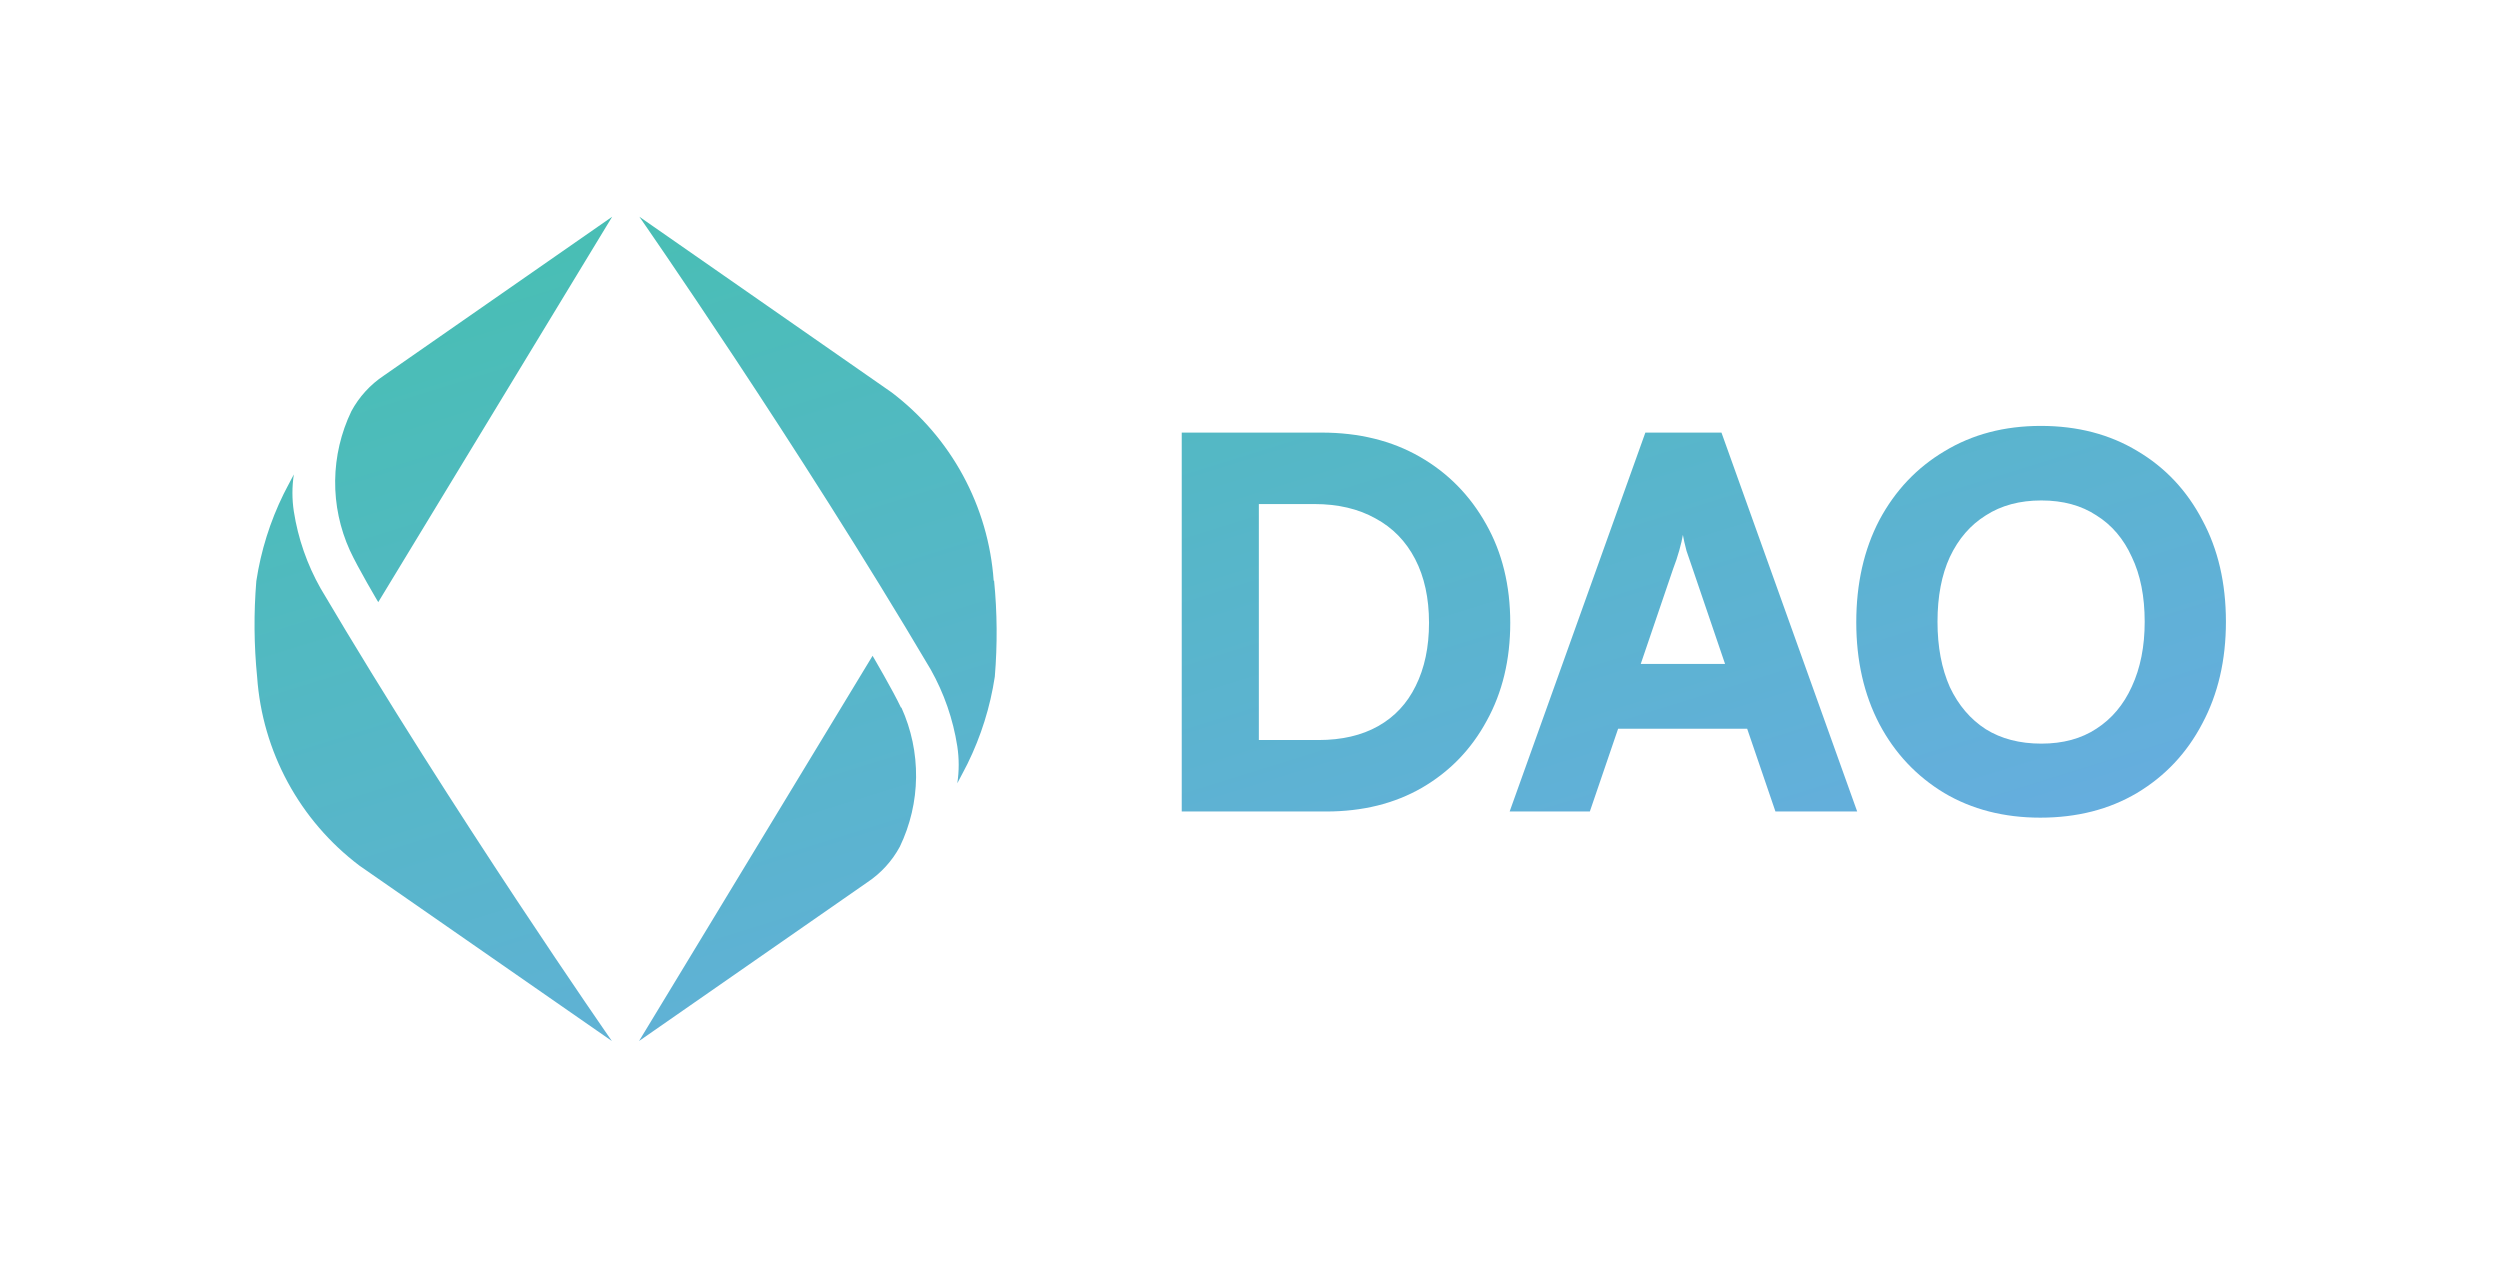
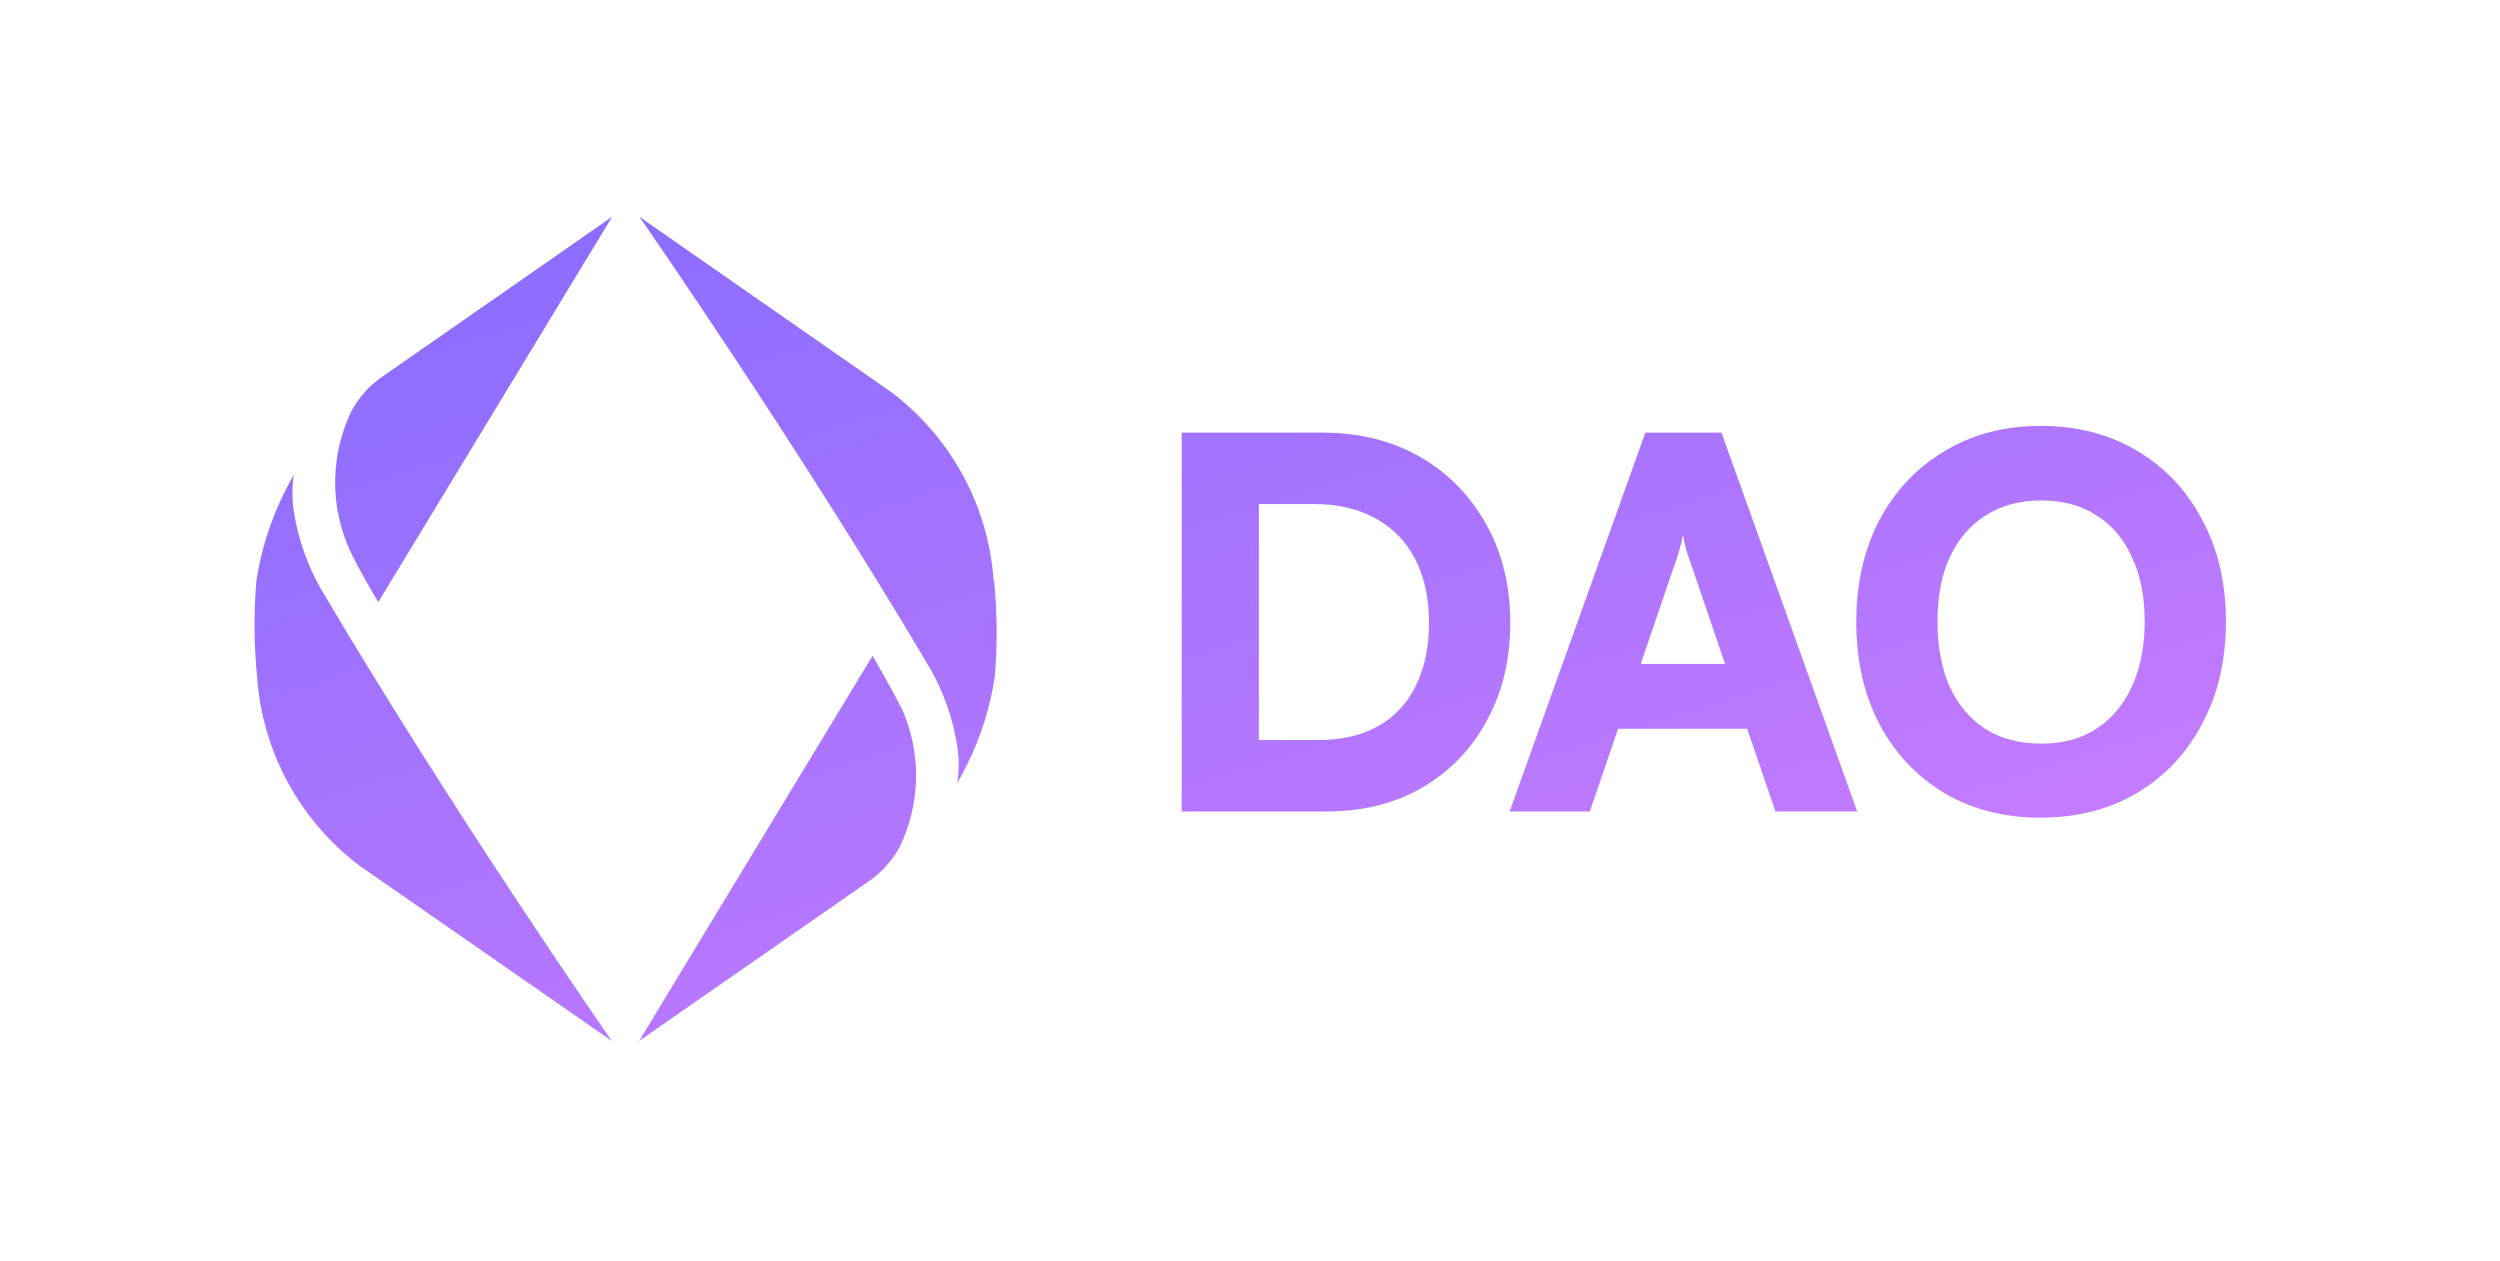
<svg xmlns="http://www.w3.org/2000/svg" width="992" height="500" viewBox="0 0 992 500" fill="none">
  <path d="M139.423 163.173C142.492 157.476 146.92 152.619 152.319 149.031L242.912 86L150.088 238.931C150.088 238.931 141.978 225.275 138.814 218.365C134.873 209.677 132.885 200.236 132.99 190.702C133.095 181.168 135.291 171.772 139.423 163.173ZM102.034 268.669C103.057 283.294 107.204 297.532 114.198 310.43C121.191 323.329 130.87 334.589 142.586 343.458L242.79 413.075C242.79 413.075 180.096 323.054 127.217 233.477C121.863 224.013 118.264 213.666 116.592 202.931C115.852 198.07 115.852 193.125 116.592 188.264C115.213 190.81 112.537 196.022 112.537 196.022C107.175 206.917 103.523 218.568 101.709 230.568C100.665 243.252 100.774 256.004 102.034 268.669ZM357.512 280.79C354.267 273.881 346.238 260.224 346.238 260.224L253.577 413.075L344.17 350.084C349.568 346.496 353.997 341.64 357.066 335.943C361.198 327.343 363.393 317.947 363.499 308.414C363.604 298.88 361.616 289.438 357.674 280.75L357.512 280.79ZM394.292 230.446C393.269 215.822 389.122 201.583 382.129 188.685C375.135 175.787 365.456 164.526 353.74 155.658L253.698 86C253.698 86 316.351 176.021 369.272 265.598C374.611 275.065 378.196 285.412 379.856 296.144C380.596 301.005 380.596 305.95 379.856 310.811C381.235 308.265 383.911 303.053 383.911 303.053C389.273 292.158 392.925 280.507 394.738 268.507C395.796 255.824 395.701 243.072 394.455 230.406L394.292 230.446Z" fill="url(#paint0_linear_36_39)" />
  <path d="M526.236 322H468.912V171.652H524.4C539.224 171.652 552.212 174.848 563.364 181.24C574.516 187.632 583.288 196.54 589.68 207.964C596.072 219.252 599.268 232.308 599.268 247.132C599.268 261.82 596.14 274.808 589.884 286.096C583.764 297.384 575.196 306.224 564.18 312.616C553.3 318.872 540.652 322 526.236 322ZM499.512 185.728V308.332L485.028 293.644H523.176C532.424 293.644 540.312 291.808 546.84 288.136C553.368 284.464 558.332 279.16 561.732 272.224C565.268 265.152 567.036 256.788 567.036 247.132C567.036 237.34 565.2 228.908 561.528 221.836C557.856 214.764 552.62 209.392 545.82 205.72C539.02 201.912 530.928 200.008 521.544 200.008H485.028L499.512 185.728Z" fill="url(#paint1_linear_36_39)" />
  <path d="M630.851 322H599.027L652.883 171.652H683.075L736.931 322H704.495L693.275 289.156H642.071L630.851 322ZM663.899 225.712L651.047 263.452H684.503L671.651 225.712C670.835 223.4 670.019 221.02 669.203 218.572C668.523 215.988 668.047 213.88 667.775 212.248C667.503 213.88 667.027 215.92 666.347 218.368C665.667 220.816 664.851 223.264 663.899 225.712Z" fill="url(#paint2_linear_36_39)" />
  <path d="M883.246 246.724C883.246 261.956 880.118 275.42 873.862 287.116C867.742 298.812 859.106 307.992 847.954 314.656C836.938 321.184 824.154 324.448 809.602 324.448C795.186 324.448 782.47 321.184 771.454 314.656C760.438 307.992 751.87 298.88 745.75 287.32C739.63 275.624 736.57 262.16 736.57 246.928C736.57 231.56 739.63 218.028 745.75 206.332C752.006 194.636 760.642 185.524 771.658 178.996C782.674 172.332 795.39 169 809.806 169C824.358 169 837.142 172.332 848.158 178.996C859.174 185.524 867.742 194.636 873.862 206.332C880.118 217.892 883.246 231.356 883.246 246.724ZM851.014 246.724C851.014 236.66 849.314 228.092 845.914 221.02C842.65 213.812 837.958 208.304 831.838 204.496C825.854 200.552 818.578 198.58 810.01 198.58C801.442 198.58 794.098 200.552 787.978 204.496C781.858 208.304 777.098 213.812 773.698 221.02C770.434 228.092 768.802 236.66 768.802 246.724C768.802 256.652 770.434 265.288 773.698 272.632C777.098 279.84 781.858 285.416 787.978 289.36C794.098 293.168 801.442 295.072 810.01 295.072C818.578 295.072 825.854 293.1 831.838 289.156C837.958 285.212 842.65 279.636 845.914 272.428C849.314 265.084 851.014 256.516 851.014 246.724Z" fill="url(#paint3_linear_36_39)" />
  <defs>
    <linearGradient id="paint0_linear_36_39" x1="826.142" y1="519.701" x2="625.135" y2="-125.407" gradientUnits="userSpaceOnUse">
-       <stop stop-color="#73A6F2" />
-       <stop offset="1" stop-color="#42C2AB" />
+       <stop stop-color="#DE82FF" />
+       <stop offset="1" stop-color="#7F6AFF" />
    </linearGradient>
    <linearGradient id="paint1_linear_36_39" x1="826.142" y1="519.701" x2="625.135" y2="-125.407" gradientUnits="userSpaceOnUse">
-       <stop stop-color="#73A6F2" />
-       <stop offset="1" stop-color="#42C2AB" />
+       <stop stop-color="#DE82FF" />
+       <stop offset="1" stop-color="#7F6AFF" />
    </linearGradient>
    <linearGradient id="paint2_linear_36_39" x1="826.142" y1="519.701" x2="625.135" y2="-125.407" gradientUnits="userSpaceOnUse">
-       <stop stop-color="#73A6F2" />
-       <stop offset="1" stop-color="#42C2AB" />
+       <stop stop-color="#DE82FF" />
+       <stop offset="1" stop-color="#7F6AFF" />
    </linearGradient>
    <linearGradient id="paint3_linear_36_39" x1="826.142" y1="519.701" x2="625.135" y2="-125.407" gradientUnits="userSpaceOnUse">
-       <stop stop-color="#73A6F2" />
-       <stop offset="1" stop-color="#42C2AB" />
+       <stop stop-color="#DE82FF" />
+       <stop offset="1" stop-color="#7F6AFF" />
    </linearGradient>
  </defs>
</svg>
